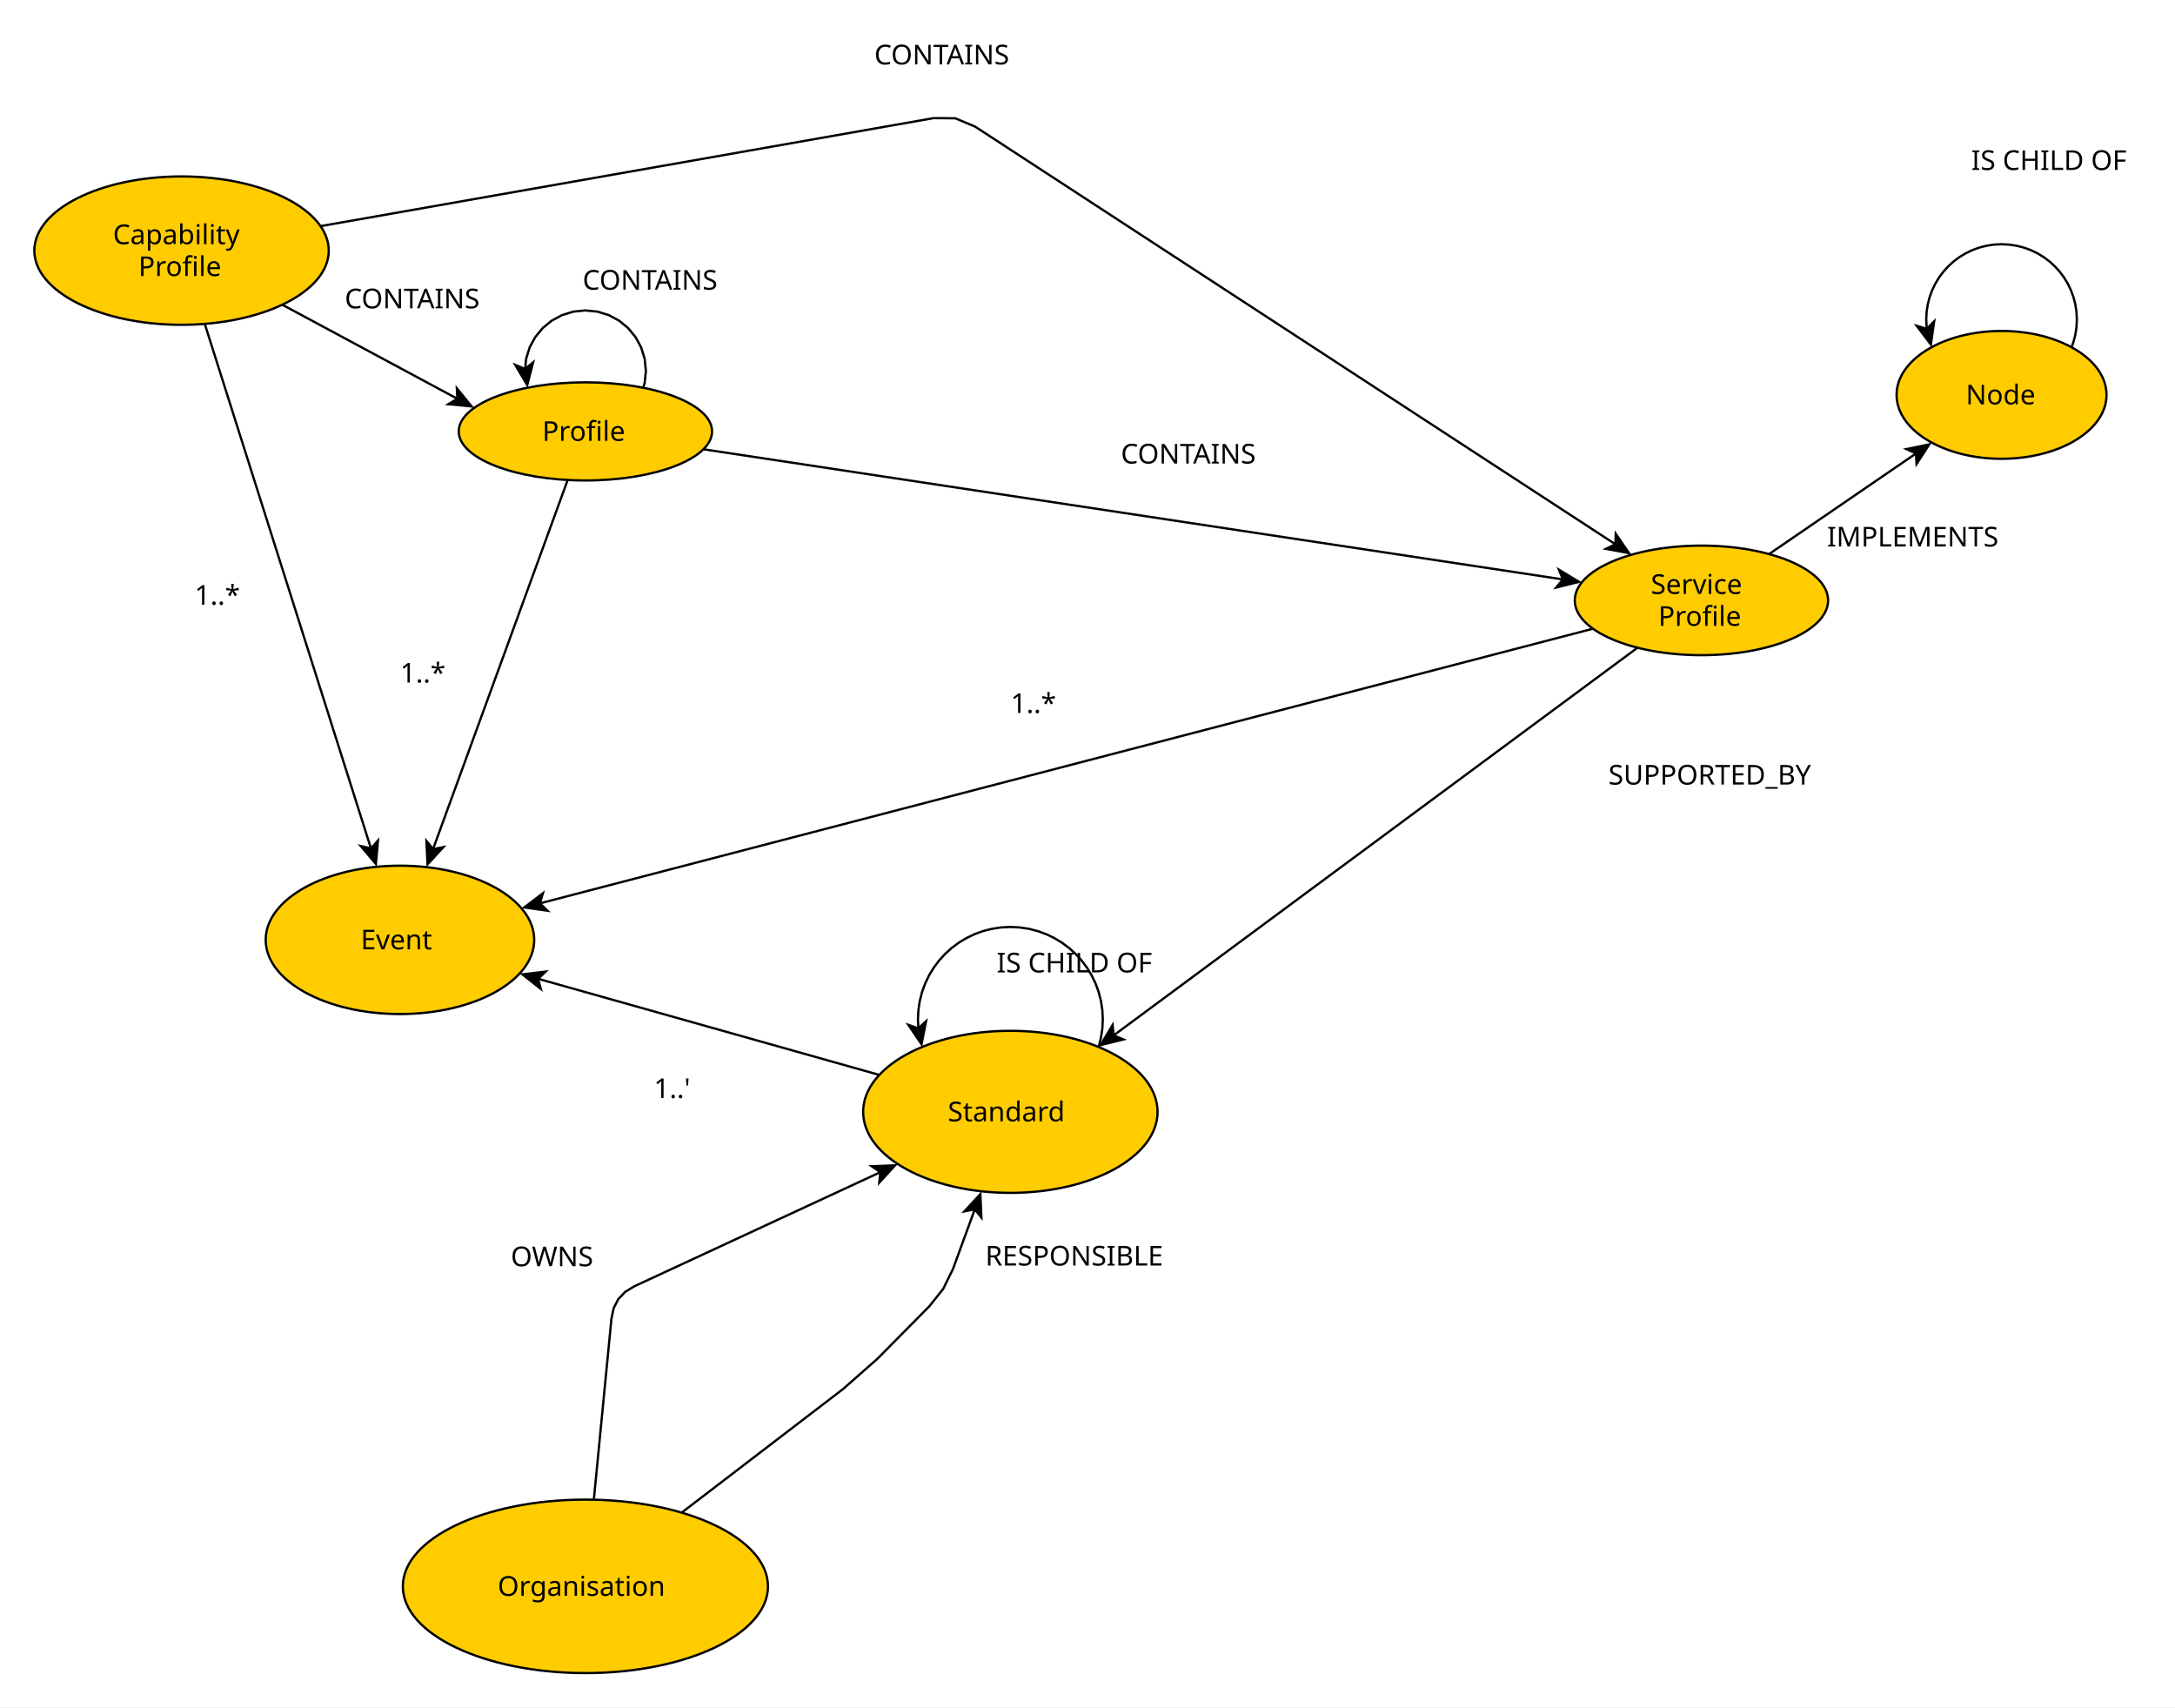
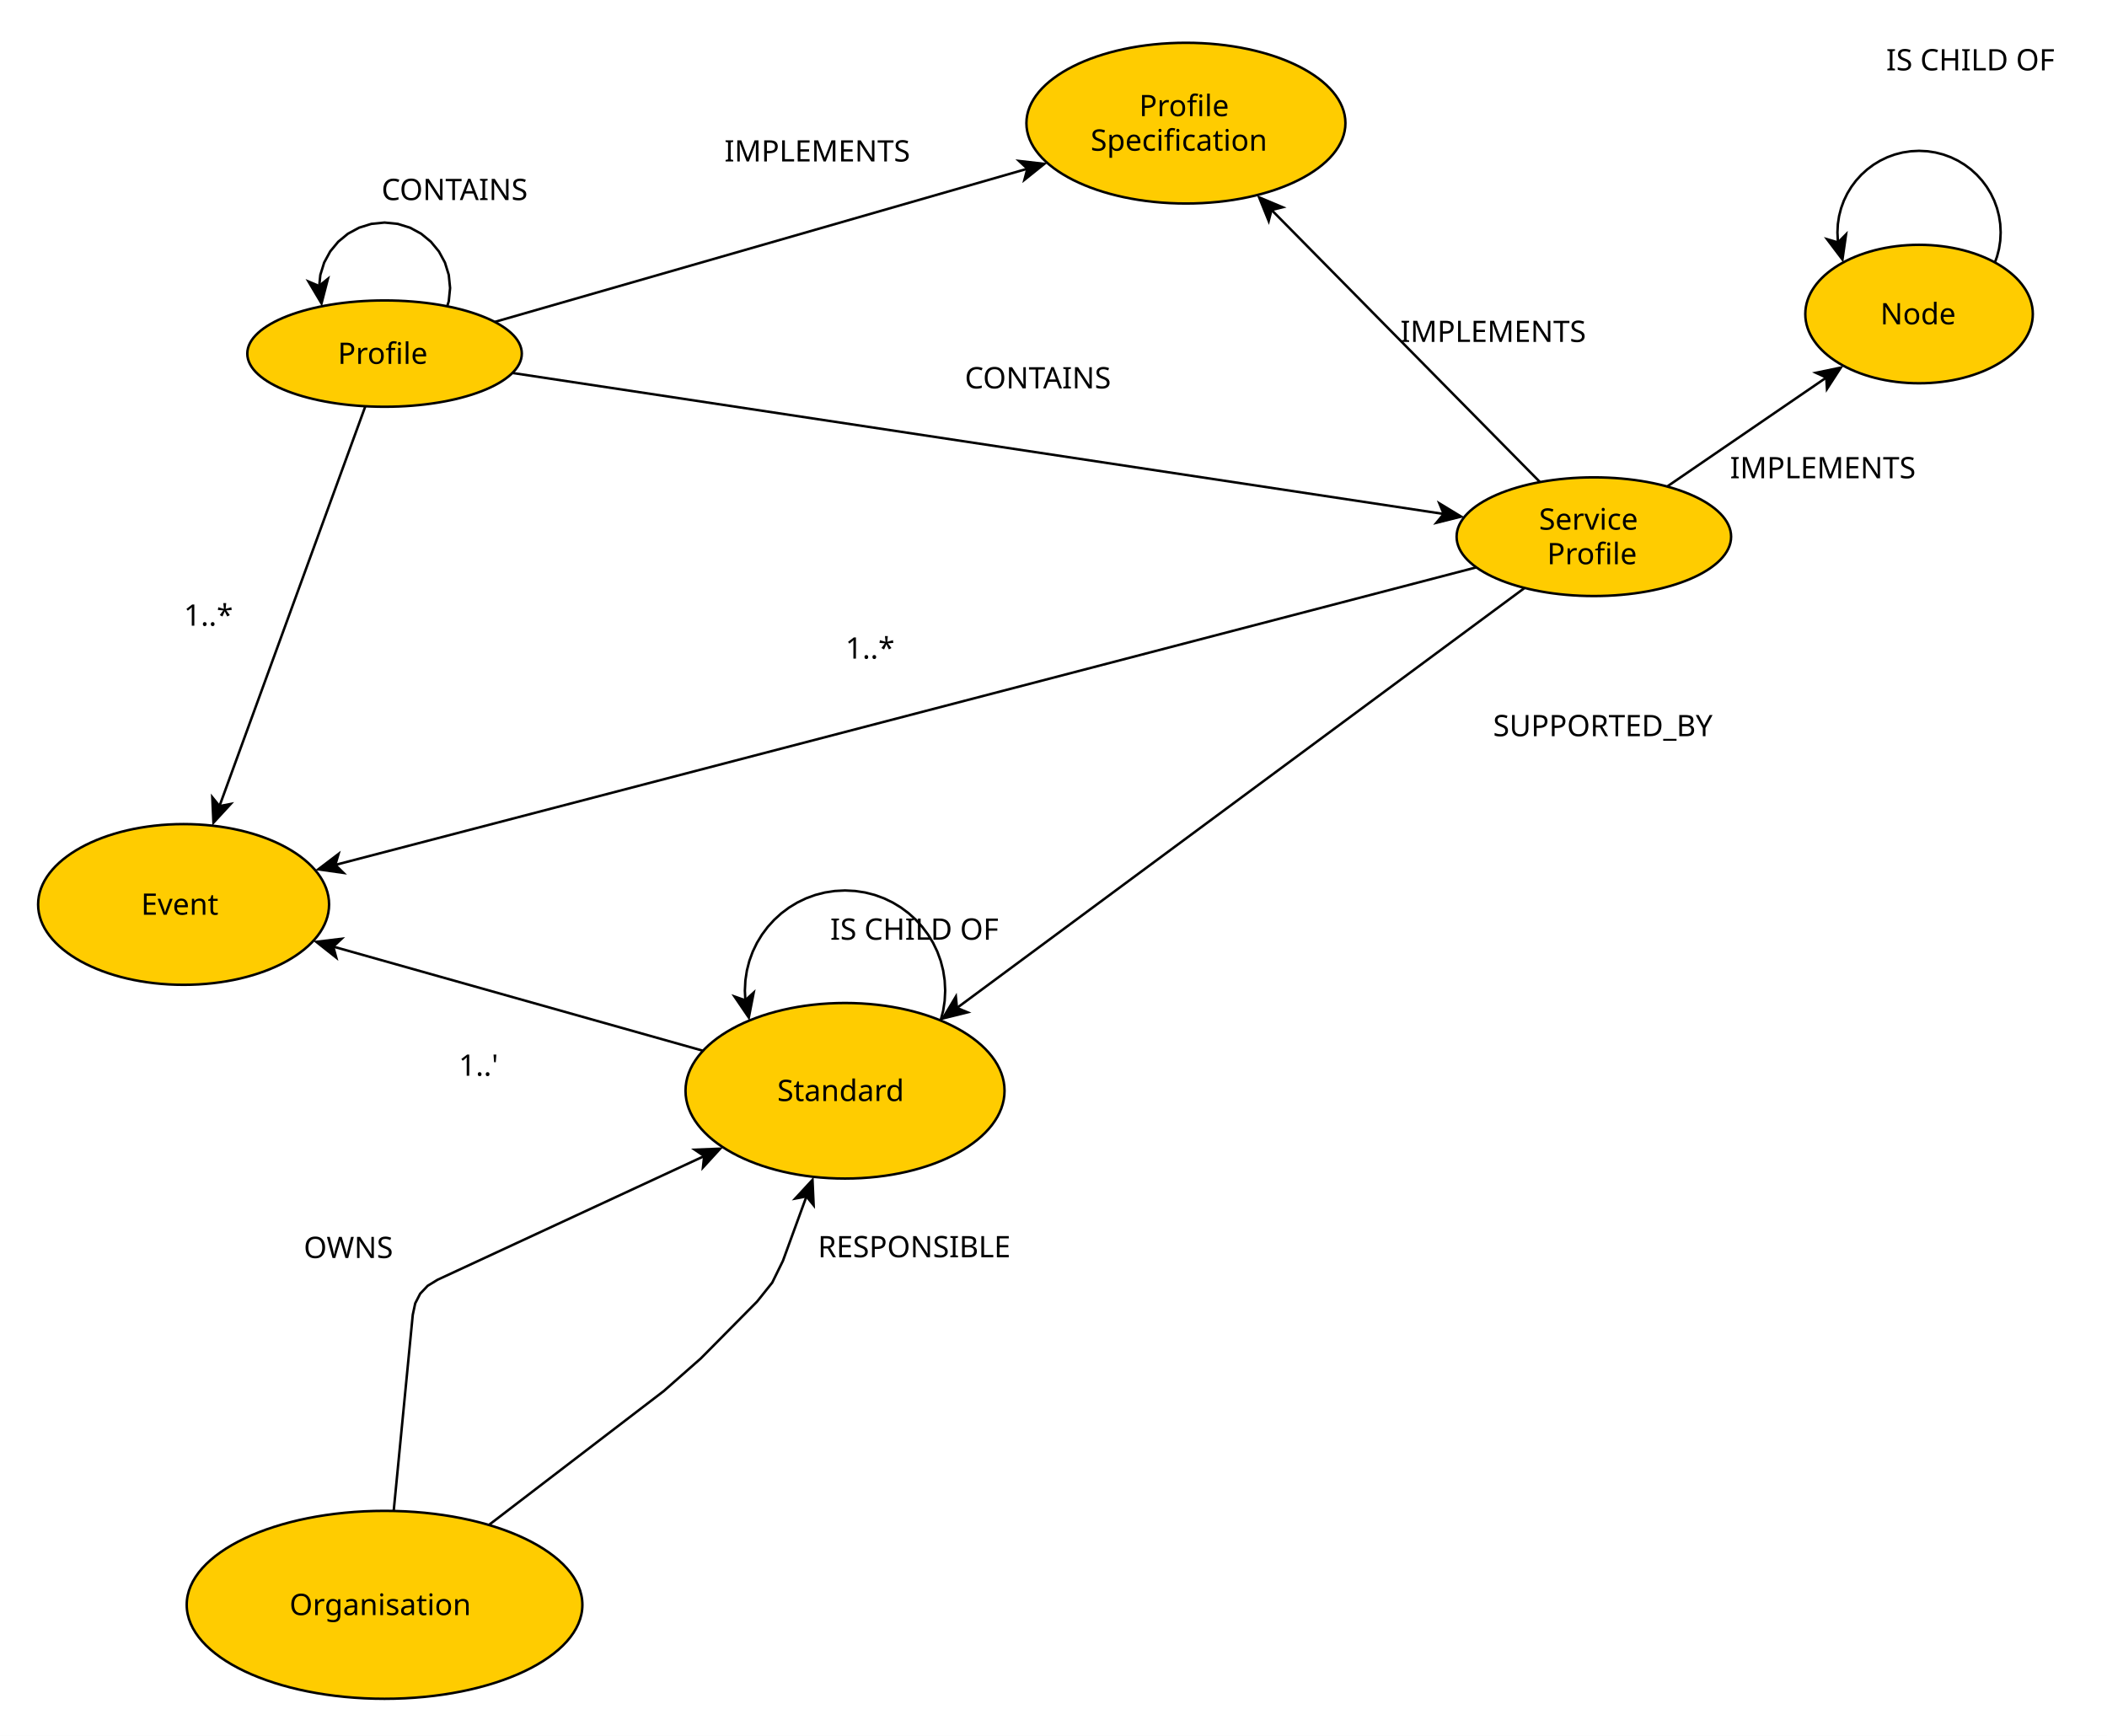
- <svg xmlns="http://www.w3.org/2000/svg" fill-opacity="1" color-rendering="auto" color-interpolation="auto" text-rendering="auto" stroke="black" stroke-linecap="square" width="953" stroke-miterlimit="10" shape-rendering="auto" stroke-opacity="1" fill="black" stroke-dasharray="none" font-weight="normal" stroke-width="1" height="748" font-family="'Dialog'" font-style="normal" stroke-linejoin="miter" font-size="12px" stroke-dashoffset="0" image-rendering="auto">
+ <svg xmlns="http://www.w3.org/2000/svg" fill-opacity="1" color-rendering="auto" color-interpolation="auto" text-rendering="auto" stroke="black" stroke-linecap="square" width="852" stroke-miterlimit="10" shape-rendering="auto" stroke-opacity="1" fill="black" stroke-dasharray="none" font-weight="normal" stroke-width="1" height="702" font-family="'Dialog'" font-style="normal" stroke-linejoin="miter" font-size="12px" stroke-dashoffset="0" image-rendering="auto">
  <defs id="genericDefs" />
  <g>
    <defs id="defs1">
      <clipPath clipPathUnits="userSpaceOnUse" id="clipPath1">
-         <path d="M0 0 L953 0 L953 748 L0 748 L0 0 Z" />
+         <path d="M0 0 L852 0 L852 702 L0 702 L0 0 Z" />
      </clipPath>
      <clipPath clipPathUnits="userSpaceOnUse" id="clipPath2">
-         <path d="M96 0 L1049 0 L1049 748 L96 748 L96 0 Z" />
+         <path d="M197 46 L1049 46 L1049 748 L197 748 L197 46 Z" />
      </clipPath>
    </defs>
-     <g fill="white" text-rendering="geometricPrecision" shape-rendering="geometricPrecision" transform="translate(-96,0)" stroke="white">
-       <rect x="96" width="953" height="748" y="0" clip-path="url(#clipPath2)" stroke="none" />
+     <g fill="white" text-rendering="geometricPrecision" shape-rendering="geometricPrecision" transform="translate(-197,-46)" stroke="white">
+       <rect x="197" width="852" height="702" y="46" clip-path="url(#clipPath2)" stroke="none" />
    </g>
-     <g fill="rgb(255,204,0)" text-rendering="geometricPrecision" shape-rendering="geometricPrecision" transform="matrix(1,0,0,1,-96,0)" stroke="rgb(255,204,0)">
-       <ellipse rx="64.5" ry="32.5" clip-path="url(#clipPath2)" cx="175.546" cy="109.802" stroke="none" />
+     <g fill="rgb(255,204,0)" text-rendering="geometricPrecision" shape-rendering="geometricPrecision" transform="matrix(1,0,0,1,-197,-46)" stroke="rgb(255,204,0)">
+       <ellipse rx="64.5" ry="32.5" clip-path="url(#clipPath2)" cx="676.545" cy="95.802" stroke="none" />
    </g>
-     <g text-rendering="geometricPrecision" stroke-miterlimit="1.45" shape-rendering="geometricPrecision" transform="matrix(1,0,0,1,-96,0)" stroke-linecap="butt">
-       <ellipse rx="64.5" fill="none" ry="32.5" clip-path="url(#clipPath2)" cx="175.546" cy="109.802" />
-       <text x="145.481" xml:space="preserve" y="106.972" clip-path="url(#clipPath2)" font-family="sans-serif" stroke="none">Capability</text>
-       <text x="156.652" xml:space="preserve" y="120.941" clip-path="url(#clipPath2)" font-family="sans-serif" stroke="none">Profile</text>
+     <g text-rendering="geometricPrecision" stroke-miterlimit="1.45" shape-rendering="geometricPrecision" transform="matrix(1,0,0,1,-197,-46)" stroke-linecap="butt">
+       <ellipse rx="64.5" fill="none" ry="32.5" clip-path="url(#clipPath2)" cx="676.545" cy="95.802" />
+       <text x="657.652" xml:space="preserve" y="92.972" clip-path="url(#clipPath2)" font-family="sans-serif" stroke="none">Profile</text>
+       <text x="638.023" xml:space="preserve" y="106.941" clip-path="url(#clipPath2)" font-family="sans-serif" stroke="none">Specification</text>
    </g>
-     <g fill="rgb(255,204,0)" text-rendering="geometricPrecision" shape-rendering="geometricPrecision" transform="matrix(1,0,0,1,-96,0)" stroke="rgb(255,204,0)">
+     <g fill="rgb(255,204,0)" text-rendering="geometricPrecision" shape-rendering="geometricPrecision" transform="matrix(1,0,0,1,-197,-46)" stroke="rgb(255,204,0)">
      <ellipse rx="55.5" ry="24" clip-path="url(#clipPath2)" cx="841.5" cy="263.042" stroke="none" />
    </g>
-     <g text-rendering="geometricPrecision" stroke-miterlimit="1.45" shape-rendering="geometricPrecision" transform="matrix(1,0,0,1,-96,0)" stroke-linecap="butt">
+     <g text-rendering="geometricPrecision" stroke-miterlimit="1.45" shape-rendering="geometricPrecision" transform="matrix(1,0,0,1,-197,-46)" stroke-linecap="butt">
      <ellipse rx="55.5" fill="none" ry="24" clip-path="url(#clipPath2)" cx="841.5" cy="263.042" />
      <text x="819.325" xml:space="preserve" y="260.212" clip-path="url(#clipPath2)" font-family="sans-serif" stroke="none">Service</text>
      <text x="822.606" xml:space="preserve" y="274.181" clip-path="url(#clipPath2)" font-family="sans-serif" stroke="none">Profile</text>
    </g>
-     <g fill="rgb(255,204,0)" text-rendering="geometricPrecision" shape-rendering="geometricPrecision" transform="matrix(1,0,0,1,-96,0)" stroke="rgb(255,204,0)">
+     <g fill="rgb(255,204,0)" text-rendering="geometricPrecision" shape-rendering="geometricPrecision" transform="matrix(1,0,0,1,-197,-46)" stroke="rgb(255,204,0)">
      <ellipse rx="55.5" ry="21.5" clip-path="url(#clipPath2)" cx="352.5" cy="189" stroke="none" />
    </g>
-     <g text-rendering="geometricPrecision" stroke-miterlimit="1.45" shape-rendering="geometricPrecision" transform="matrix(1,0,0,1,-96,0)" stroke-linecap="butt">
+     <g text-rendering="geometricPrecision" stroke-miterlimit="1.45" shape-rendering="geometricPrecision" transform="matrix(1,0,0,1,-197,-46)" stroke-linecap="butt">
      <ellipse rx="55.5" fill="none" ry="21.5" clip-path="url(#clipPath2)" cx="352.5" cy="189" />
      <text x="333.606" xml:space="preserve" y="193.154" clip-path="url(#clipPath2)" font-family="sans-serif" stroke="none">Profile</text>
    </g>
-     <g fill="rgb(255,204,0)" text-rendering="geometricPrecision" shape-rendering="geometricPrecision" transform="matrix(1,0,0,1,-96,0)" stroke="rgb(255,204,0)">
+     <g fill="rgb(255,204,0)" text-rendering="geometricPrecision" shape-rendering="geometricPrecision" transform="matrix(1,0,0,1,-197,-46)" stroke="rgb(255,204,0)">
      <ellipse rx="46" ry="28" clip-path="url(#clipPath2)" cx="973" cy="173" stroke="none" />
    </g>
-     <g text-rendering="geometricPrecision" stroke-miterlimit="1.45" shape-rendering="geometricPrecision" transform="matrix(1,0,0,1,-96,0)" stroke-linecap="butt">
+     <g text-rendering="geometricPrecision" stroke-miterlimit="1.45" shape-rendering="geometricPrecision" transform="matrix(1,0,0,1,-197,-46)" stroke-linecap="butt">
      <ellipse rx="46" fill="none" ry="28" clip-path="url(#clipPath2)" cx="973" cy="173" />
      <text x="957.341" xml:space="preserve" y="177.154" clip-path="url(#clipPath2)" font-family="sans-serif" stroke="none">Node</text>
    </g>
-     <g fill="rgb(255,204,0)" text-rendering="geometricPrecision" shape-rendering="geometricPrecision" transform="matrix(1,0,0,1,-96,0)" stroke="rgb(255,204,0)">
+     <g fill="rgb(255,204,0)" text-rendering="geometricPrecision" shape-rendering="geometricPrecision" transform="matrix(1,0,0,1,-197,-46)" stroke="rgb(255,204,0)">
      <ellipse rx="80" ry="38" clip-path="url(#clipPath2)" cx="352.5" cy="695" stroke="none" />
    </g>
-     <g text-rendering="geometricPrecision" stroke-miterlimit="1.45" shape-rendering="geometricPrecision" transform="matrix(1,0,0,1,-96,0)" stroke-linecap="butt">
+     <g text-rendering="geometricPrecision" stroke-miterlimit="1.45" shape-rendering="geometricPrecision" transform="matrix(1,0,0,1,-197,-46)" stroke-linecap="butt">
      <ellipse rx="80" fill="none" ry="38" clip-path="url(#clipPath2)" cx="352.5" cy="695" />
      <text x="314.06" xml:space="preserve" y="699.154" clip-path="url(#clipPath2)" font-family="sans-serif" stroke="none">Organisation</text>
    </g>
-     <g fill="rgb(255,204,0)" text-rendering="geometricPrecision" shape-rendering="geometricPrecision" transform="matrix(1,0,0,1,-96,0)" stroke="rgb(255,204,0)">
+     <g fill="rgb(255,204,0)" text-rendering="geometricPrecision" shape-rendering="geometricPrecision" transform="matrix(1,0,0,1,-197,-46)" stroke="rgb(255,204,0)">
      <ellipse rx="58.831" ry="32.5" clip-path="url(#clipPath2)" cx="271.24" cy="411.766" stroke="none" />
    </g>
-     <g text-rendering="geometricPrecision" stroke-miterlimit="1.45" shape-rendering="geometricPrecision" transform="matrix(1,0,0,1,-96,0)" stroke-linecap="butt">
+     <g text-rendering="geometricPrecision" stroke-miterlimit="1.45" shape-rendering="geometricPrecision" transform="matrix(1,0,0,1,-197,-46)" stroke-linecap="butt">
      <ellipse rx="58.831" fill="none" ry="32.5" clip-path="url(#clipPath2)" cx="271.24" cy="411.766" />
      <text x="254.052" xml:space="preserve" y="415.921" clip-path="url(#clipPath2)" font-family="sans-serif" stroke="none">Event</text>
    </g>
-     <g fill="rgb(255,204,0)" text-rendering="geometricPrecision" shape-rendering="geometricPrecision" transform="matrix(1,0,0,1,-96,0)" stroke="rgb(255,204,0)">
+     <g fill="rgb(255,204,0)" text-rendering="geometricPrecision" shape-rendering="geometricPrecision" transform="matrix(1,0,0,1,-197,-46)" stroke="rgb(255,204,0)">
      <ellipse rx="64.5" ry="35.5" clip-path="url(#clipPath2)" cx="538.701" cy="487.114" stroke="none" />
    </g>
-     <g text-rendering="geometricPrecision" stroke-miterlimit="1.45" shape-rendering="geometricPrecision" transform="matrix(1,0,0,1,-96,0)" stroke-linecap="butt">
+     <g text-rendering="geometricPrecision" stroke-miterlimit="1.45" shape-rendering="geometricPrecision" transform="matrix(1,0,0,1,-197,-46)" stroke-linecap="butt">
      <ellipse rx="64.5" fill="none" ry="35.5" clip-path="url(#clipPath2)" cx="538.701" cy="487.114" />
      <text x="511.3" xml:space="preserve" y="491.268" clip-path="url(#clipPath2)" font-family="sans-serif" stroke="none">Standard</text>
-       <path fill="none" d="M236.431 99.076 L505.051 51.754 L514.531 51.819 L523.275 55.483 L804.131 238.669" clip-path="url(#clipPath2)" />
-       <path d="M810.832 243.039 L803.512 232.296 L803.294 238.122 L798.049 240.671 Z" clip-path="url(#clipPath2)" stroke="none" />
-       <text x="479.09" xml:space="preserve" y="28.213" clip-path="url(#clipPath2)" font-family="sans-serif" stroke="none">CONTAINS</text>
-       <path fill="none" d="M219.676 133.504 L296.755 174.904" clip-path="url(#clipPath2)" />
-       <path d="M303.803 178.689 L295.598 168.607 L295.875 174.431 L290.866 177.416 Z" clip-path="url(#clipPath2)" stroke="none" />
-       <text x="247.046" xml:space="preserve" y="135.083" clip-path="url(#clipPath2)" font-family="sans-serif" stroke="none">CONTAINS</text>
+       <path fill="none" d="M819.726 240.966 L710.869 130.601" clip-path="url(#clipPath2)" />
+       <path d="M705.251 124.906 L710.119 136.96 L711.572 131.313 L717.238 129.938 Z" clip-path="url(#clipPath2)" stroke="none" />
+       <text x="763.231" xml:space="preserve" y="184.285" clip-path="url(#clipPath2)" font-family="sans-serif" stroke="none">IMPLEMENTS</text>
      <path fill="none" d="M377.822 169.9 L378.462 167.841 L379 162.5 L378.462 157.159 L376.918 152.185 L374.474 147.684 L371.238 143.762 L367.316 140.526 L362.815 138.083 L357.841 136.538 L352.5 136 L347.159 136.538 L342.185 138.083 L337.684 140.526 L333.762 143.762 L330.526 147.684 L328.082 152.185 L326.538 157.159 L326.052 161.98 L326.068 162.079" clip-path="url(#clipPath2)" />
      <path d="M327.192 169.999 L330.457 157.416 L325.928 161.089 L320.556 158.821 Z" clip-path="url(#clipPath2)" stroke="none" />
      <text x="351.264" xml:space="preserve" y="126.912" clip-path="url(#clipPath2)" font-family="sans-serif" stroke="none">CONTAINS</text>
      <path fill="none" d="M404.192 196.827 L781.208 253.913" clip-path="url(#clipPath2)" />
      <path d="M789.118 255.111 L778.002 248.371 L780.22 253.763 L776.505 258.258 Z" clip-path="url(#clipPath2)" stroke="none" />
      <text x="587.128" xml:space="preserve" y="203.068" clip-path="url(#clipPath2)" font-family="sans-serif" stroke="none">CONTAINS</text>
+       <path fill="none" d="M397.061 176.184 L612.84 114.124" clip-path="url(#clipPath2)" />
+       <path d="M620.528 111.913 L607.614 110.424 L611.879 114.4 L610.378 120.035 Z" clip-path="url(#clipPath2)" stroke="none" />
+       <text x="489.915" xml:space="preserve" y="111.307" clip-path="url(#clipPath2)" font-family="sans-serif" stroke="none">IMPLEMENTS</text>
      <path fill="none" d="M871.135 242.75 L935.837 198.447" clip-path="url(#clipPath2)" />
      <path d="M942.438 193.927 L929.712 196.581 L935.012 199.012 L935.362 204.832 Z" clip-path="url(#clipPath2)" stroke="none" />
      <text x="896.54" xml:space="preserve" y="239.418" clip-path="url(#clipPath2)" font-family="sans-serif" stroke="none">IMPLEMENTS</text>
      <path fill="none" d="M1003.675 152.111 L1004.516 149.813 L1005.33 146.651 L1005.83 143.374 L1006 140 L1005.83 136.626 L1005.33 133.349 L1004.516 130.187 L1003.407 127.155 L1002.017 124.27 L1000.364 121.549 L998.464 119.009 L996.335 116.665 L993.991 114.536 L991.451 112.636 L988.73 110.983 L985.845 109.593 L982.813 108.484 L979.651 107.67 L976.374 107.17 L973 107 L969.626 107.17 L966.349 107.67 L963.187 108.484 L960.155 109.593 L957.27 110.983 L954.549 112.636 L952.009 114.536 L949.665 116.665 L947.536 119.009 L945.636 121.549 L943.983 124.27 L942.593 127.155 L941.484 130.187 L940.67 133.349 L940.17 136.626 L940 140 L940.17 143.374 L940.322 144.366 L940.351 144.461" clip-path="url(#clipPath2)" />
      <path d="M942.35 152.208 L944.193 139.339 L940.101 143.493 L934.51 141.837 Z" clip-path="url(#clipPath2)" stroke="none" />
      <text x="959.695" xml:space="preserve" y="74.461" clip-path="url(#clipPath2)" font-family="sans-serif" stroke="none">IS CHILD OF</text>
-       <path fill="none" d="M185.716 141.895 L258.678 372.127" clip-path="url(#clipPath2)" />
-       <path d="M261.095 379.753 L262.236 366.803 L258.376 371.174 L252.703 369.824 Z" clip-path="url(#clipPath2)" stroke="none" />
-       <text x="181.291" xml:space="preserve" y="264.938" clip-path="url(#clipPath2)" font-family="sans-serif" stroke="none">1..*</text>
      <path fill="none" d="M344.735 210.288 L285.603 372.391" clip-path="url(#clipPath2)" />
      <path d="M282.862 379.907 L291.671 370.347 L285.946 371.452 L282.277 366.92 Z" clip-path="url(#clipPath2)" stroke="none" />
      <text x="271.311" xml:space="preserve" y="299.037" clip-path="url(#clipPath2)" font-family="sans-serif" stroke="none">1..*</text>
      <path fill="none" d="M793.974 275.437 L332.182 395.873" clip-path="url(#clipPath2)" />
      <path d="M324.441 397.892 L337.314 399.701 L333.149 395.62 L334.791 390.025 Z" clip-path="url(#clipPath2)" stroke="none" />
      <text x="538.852" xml:space="preserve" y="312.351" clip-path="url(#clipPath2)" font-family="sans-serif" stroke="none">1..*</text>
      <path fill="none" d="M813.498 283.764 L583.625 453.87" clip-path="url(#clipPath2)" />
      <path d="M577.194 458.629 L589.815 455.51 L584.429 453.275 L583.866 447.471 Z" clip-path="url(#clipPath2)" stroke="none" />
      <text x="800.752" xml:space="preserve" y="343.724" clip-path="url(#clipPath2)" font-family="sans-serif" stroke="none">SUPPORTED_BY</text>
      <path fill="none" d="M356.193 657.04 L363.912 577.693 L364.902 573.076 L366.906 569.177 L369.922 565.995 L373.952 563.532 L482.123 513.357" clip-path="url(#clipPath2)" />
      <path d="M489.381 509.991 L476.391 510.505 L481.216 513.778 L480.599 519.576 Z" clip-path="url(#clipPath2)" stroke="none" />
      <text x="319.815" xml:space="preserve" y="554.759" clip-path="url(#clipPath2)" font-family="sans-serif" stroke="none">OWNS</text>
      <path fill="none" d="M394.672 662.709 L465.411 608.544 L480.385 595.356 L503.132 572.371 L509.265 564.692 L513.596 555.87 L523.249 529.432" clip-path="url(#clipPath2)" />
      <path d="M525.993 521.918 L517.18 531.475 L522.906 530.372 L526.573 534.905 Z" clip-path="url(#clipPath2)" stroke="none" />
      <text x="527.74" xml:space="preserve" y="554.441" clip-path="url(#clipPath2)" font-family="sans-serif" stroke="none">RESPONSIBLE</text>
      <path fill="none" d="M577.37 458.686 L577.38 458.657 L578.379 454.776 L578.992 450.755 L579.201 446.614 L578.992 442.473 L578.379 438.452 L577.38 434.57 L576.019 430.849 L574.313 427.309 L572.284 423.97 L569.953 420.852 L567.339 417.976 L564.463 415.362 L561.345 413.03 L558.006 411.002 L554.466 409.296 L550.745 407.934 L546.864 406.937 L542.842 406.323 L538.701 406.114 L534.56 406.323 L530.539 406.937 L526.658 407.934 L522.937 409.296 L519.397 411.002 L516.057 413.03 L512.939 415.362 L510.063 417.976 L507.45 420.852 L505.118 423.97 L503.089 427.309 L501.384 430.849 L500.022 434.57 L499.024 438.452 L498.41 442.473 L498.201 446.614 L498.41 450.755 L498.425 450.849 L498.45 450.946" clip-path="url(#clipPath2)" />
      <path d="M500.053 458.784 L502.547 446.026 L498.25 449.966 L492.75 448.029 Z" clip-path="url(#clipPath2)" stroke="none" />
      <text x="532.701" xml:space="preserve" y="426.026" clip-path="url(#clipPath2)" font-family="sans-serif" stroke="none">IS CHILD OF</text>
      <path fill="none" d="M481.285 470.939 L331.35 428.7" clip-path="url(#clipPath2)" />
      <path d="M323.65 426.531 L333.845 434.597 L332.313 428.971 L336.556 424.972 Z" clip-path="url(#clipPath2)" stroke="none" />
      <text x="382.484" xml:space="preserve" y="481.042" clip-path="url(#clipPath2)" font-family="sans-serif" stroke="none">1..'</text>
    </g>
  </g>
</svg>
